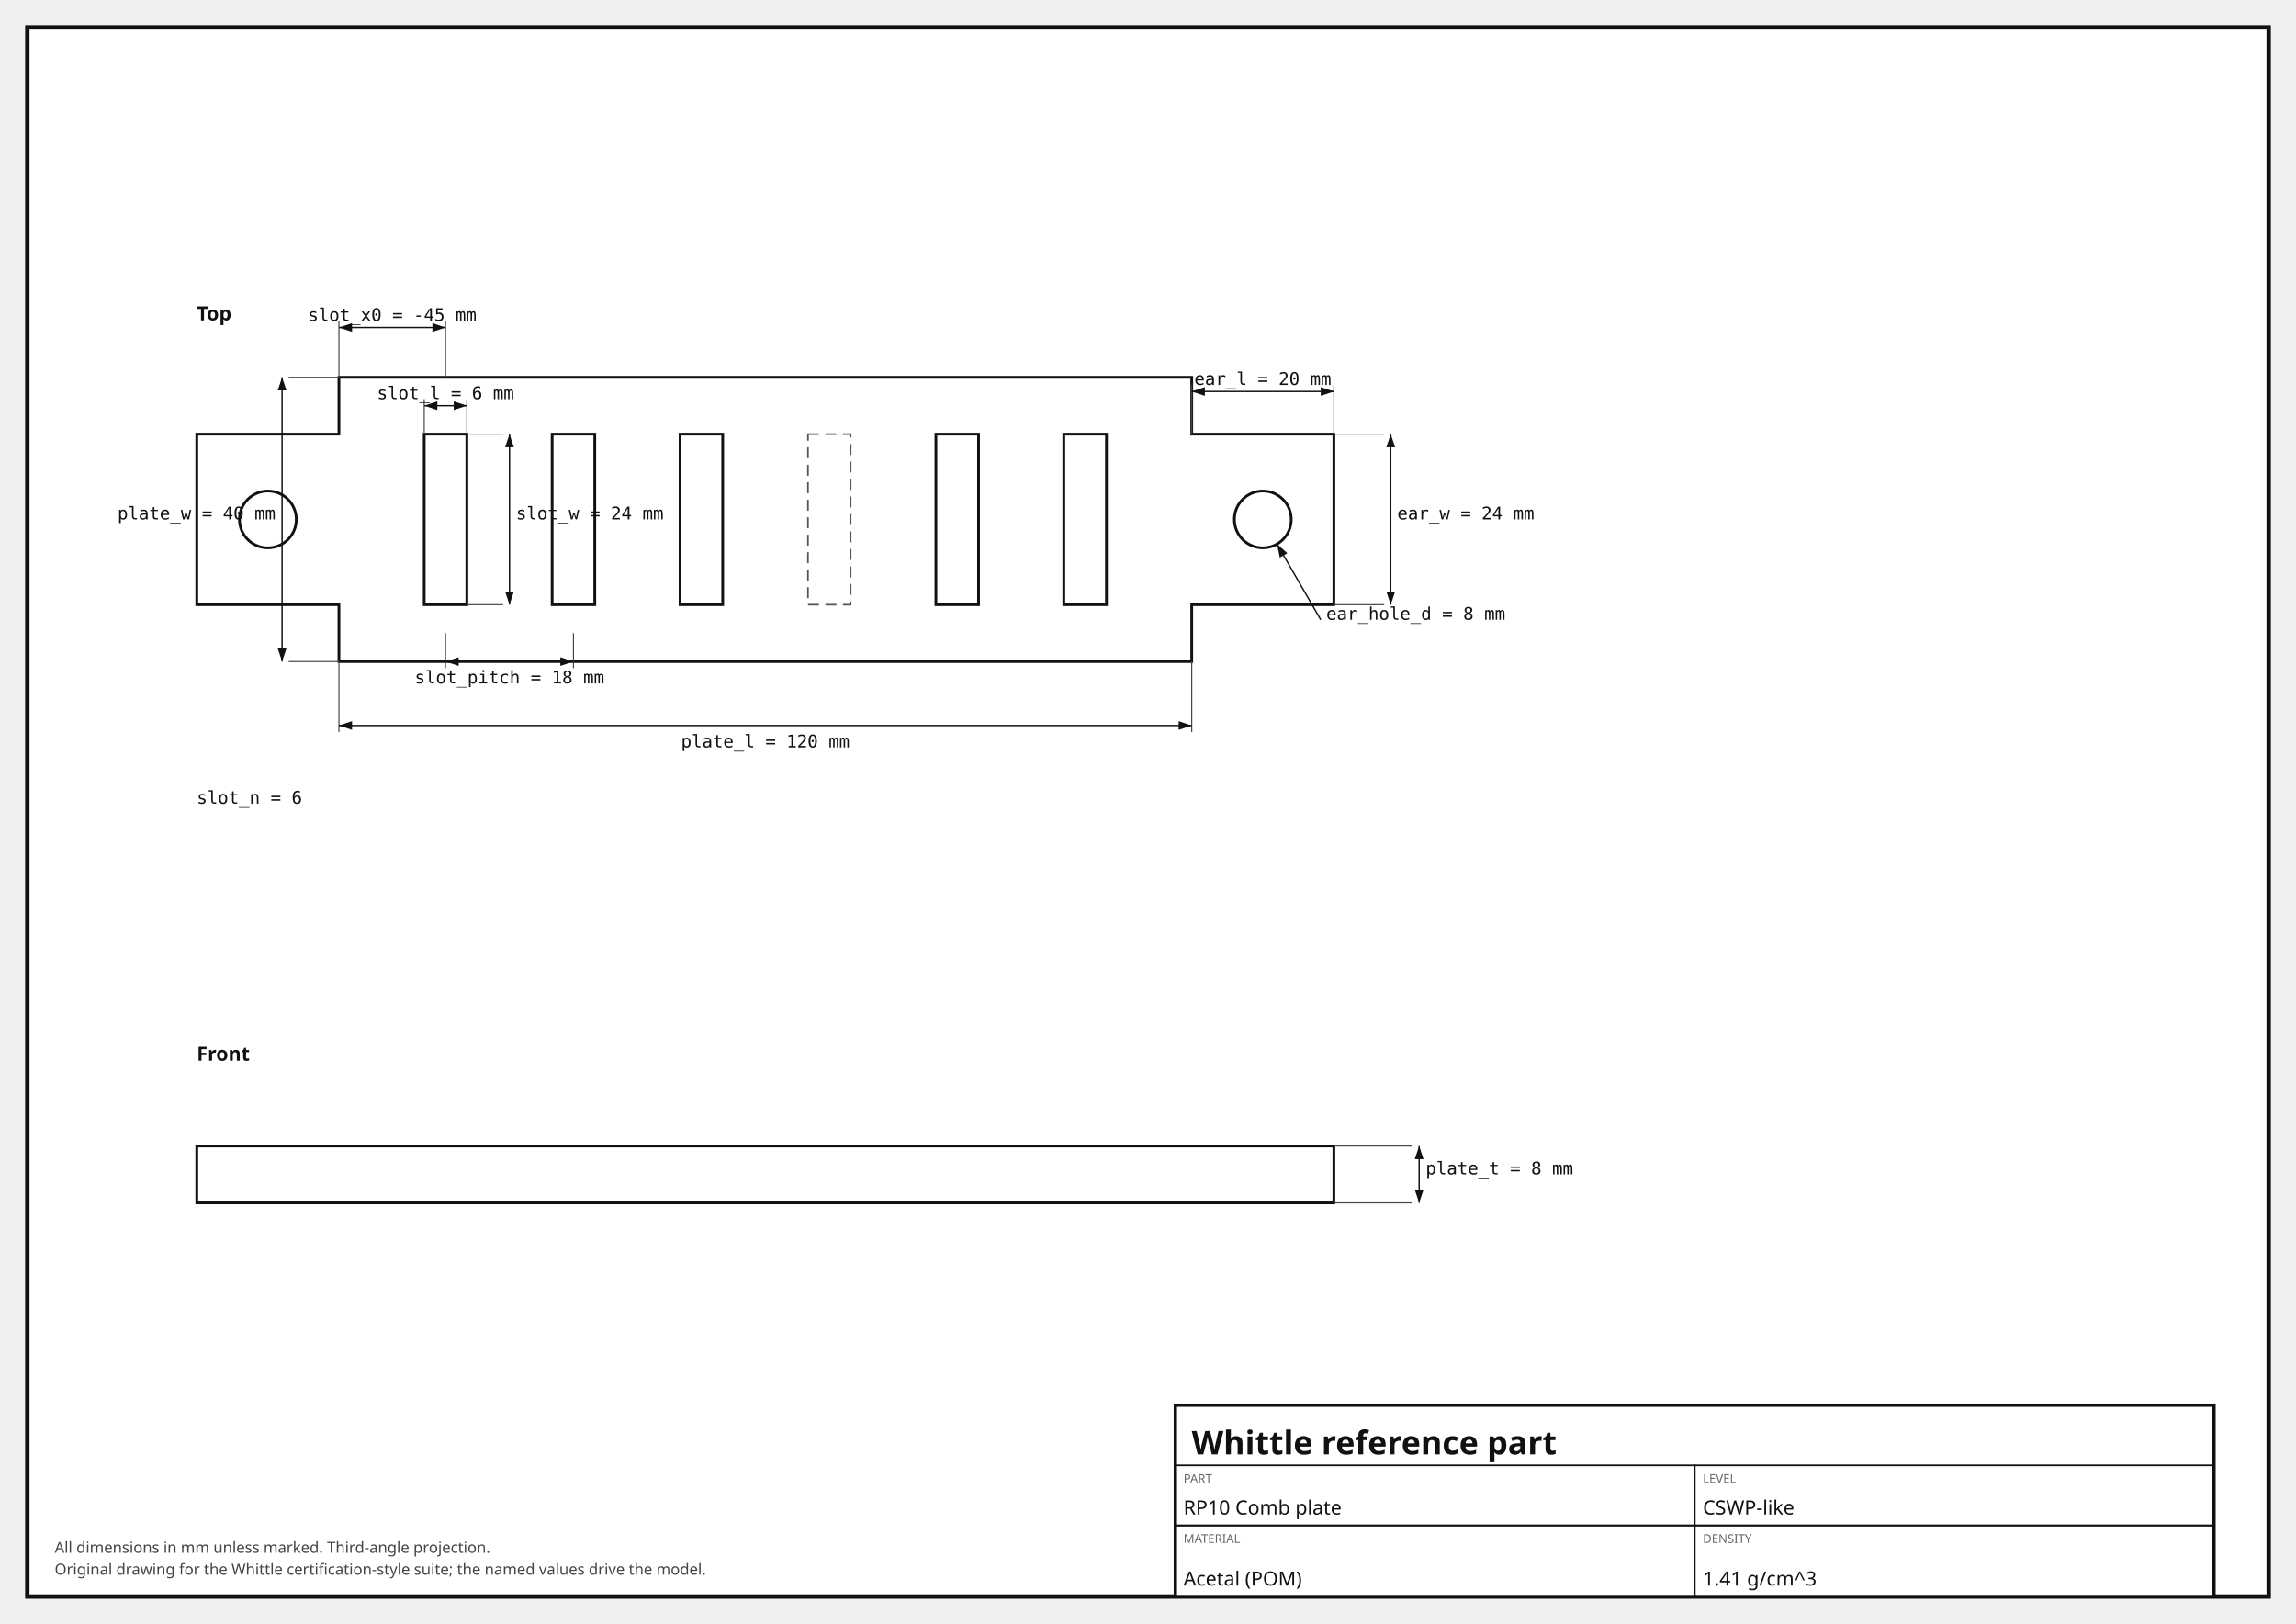
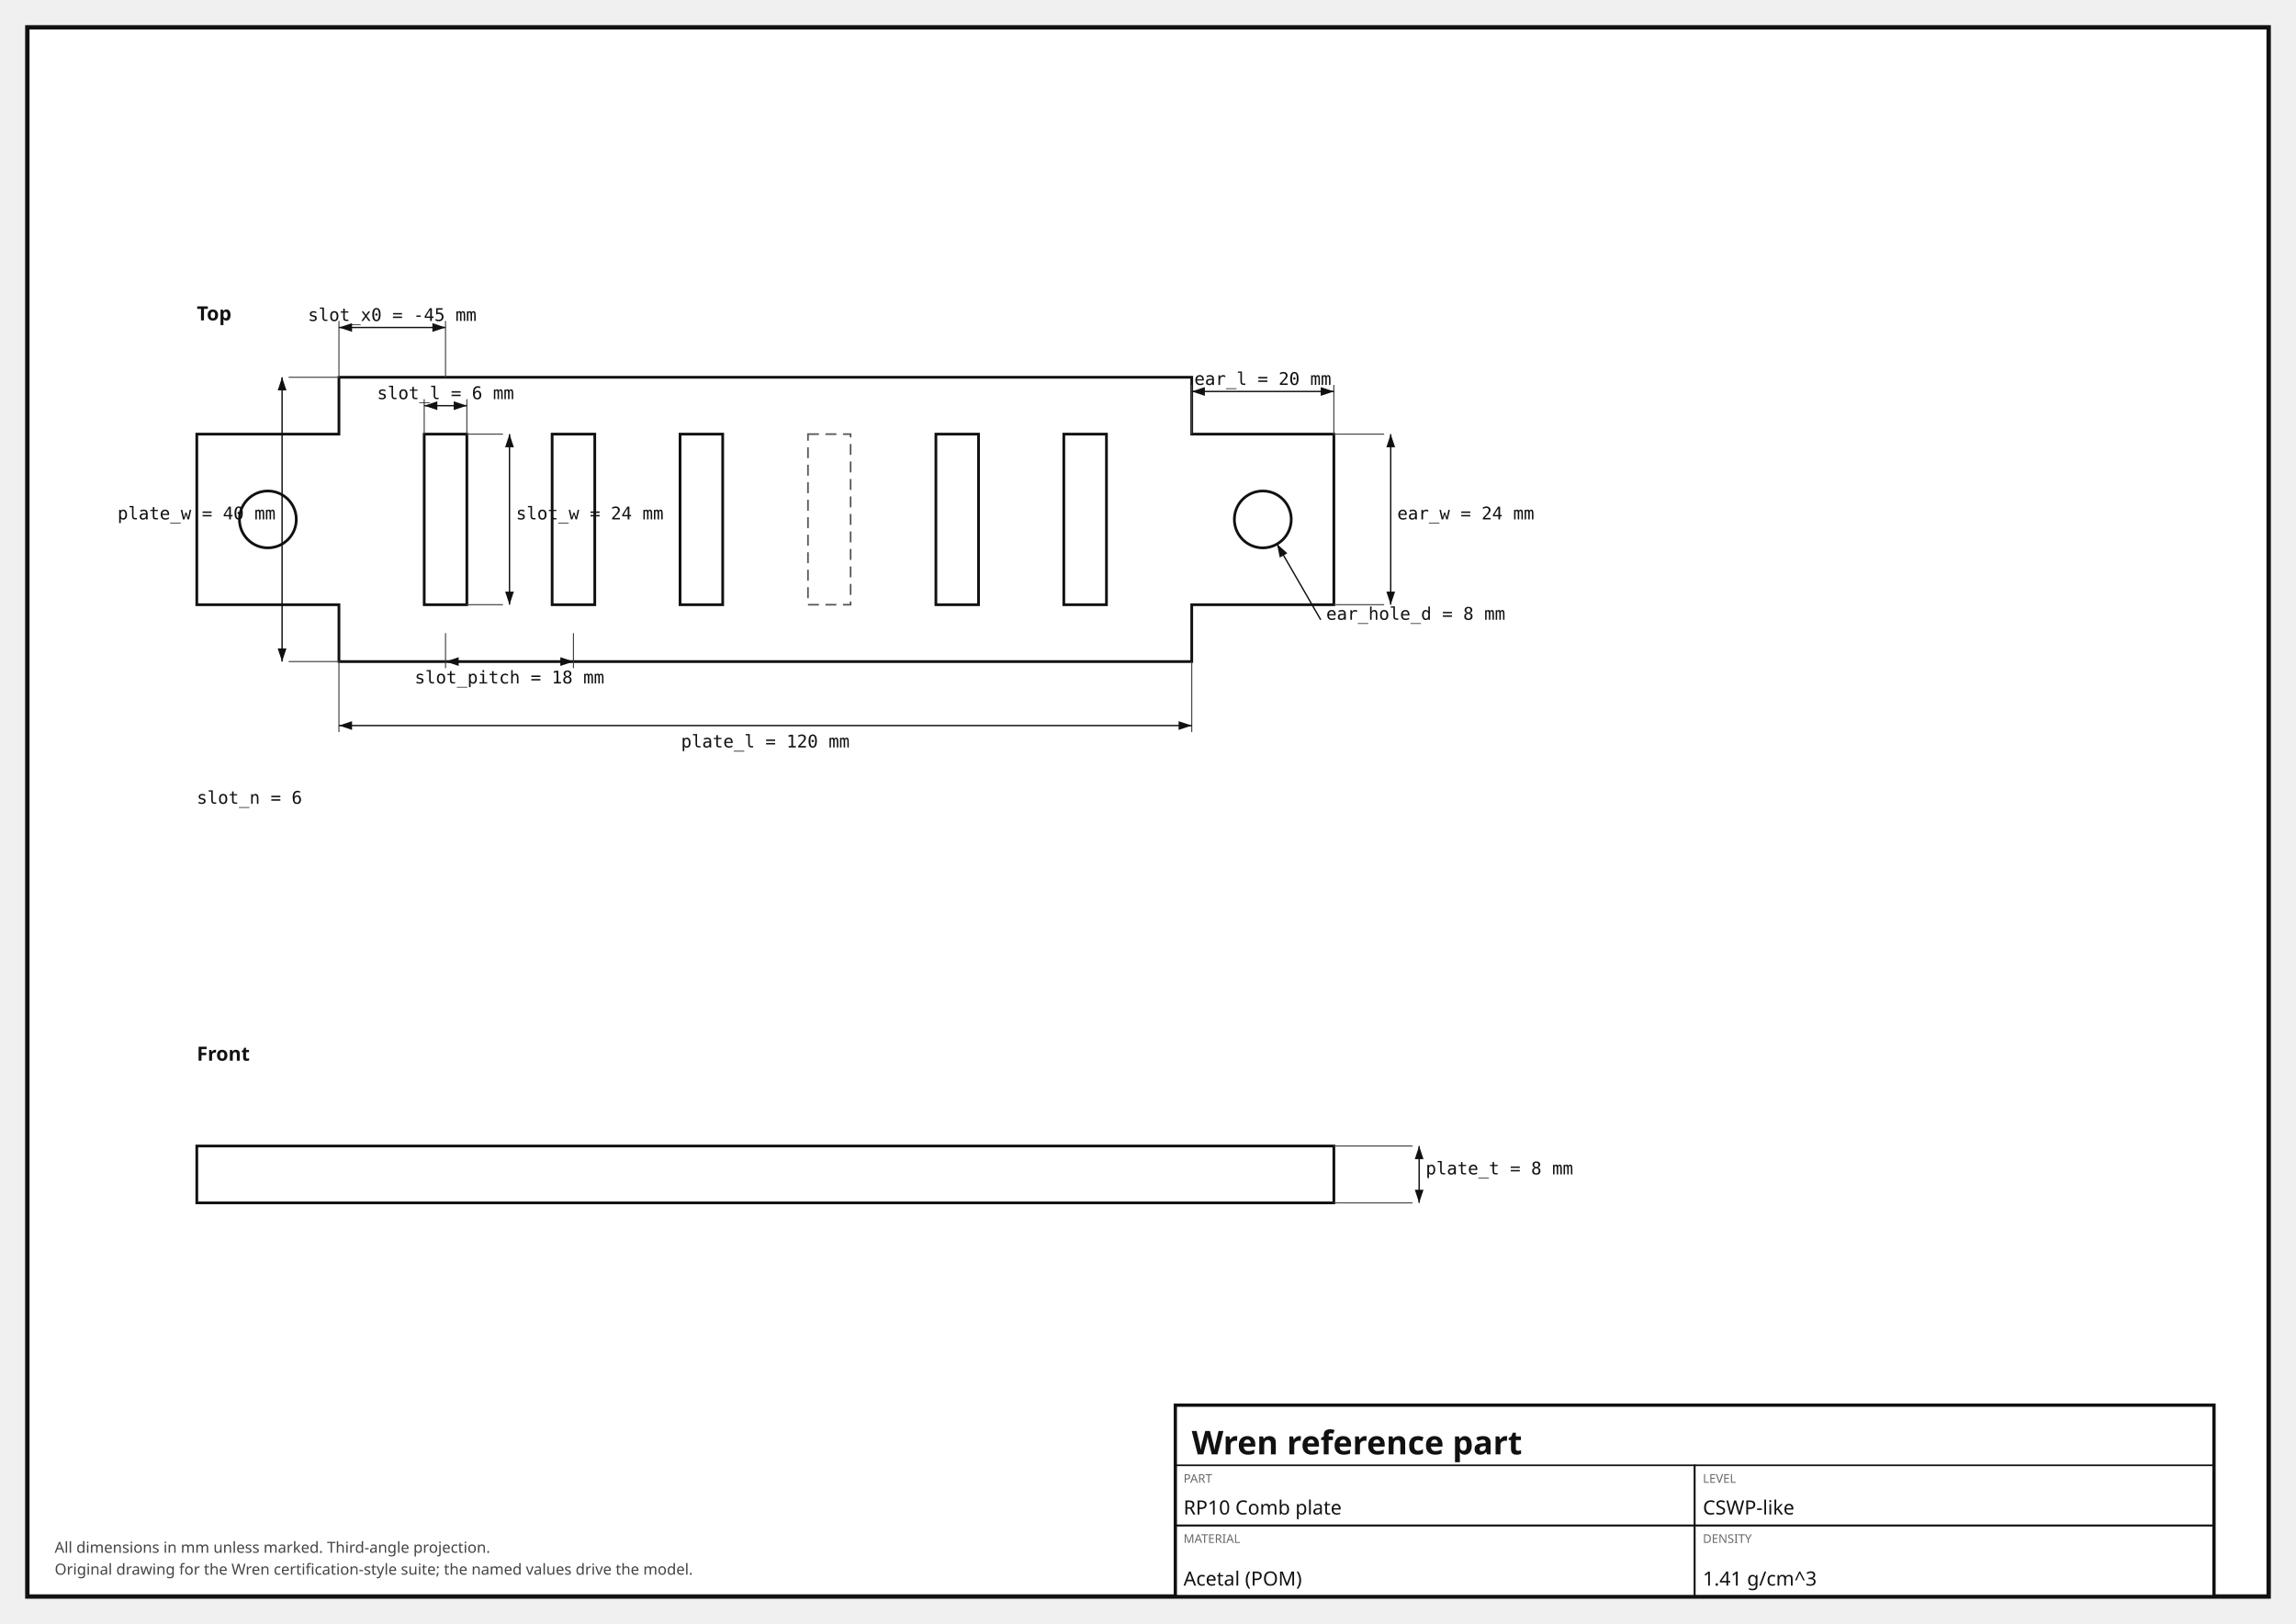
<svg xmlns="http://www.w3.org/2000/svg" viewBox="0 0 420 297" width="420mm" height="297mm" data-part="RP10">
  <rect x="5" y="5" width="410" height="287" fill="#fff" stroke="#111" stroke-width="0.8" />
  <g data-view="Top">
    <text x="36" y="58.6" font-size="3.6" font-family="sans-serif" font-weight="bold" fill="#111">Top</text>
    <path d="M62 121 L218 121 L218 110.6 L244 110.6 L244 79.4 L218 79.4 L218 69 L62 69 L62 79.4 L36 79.4 L36 110.6 L62 110.6 Z" stroke="#111" stroke-width="0.5" fill="none" />
    <rect x="77.6" y="79.4" width="7.8" height="31.2" stroke="#111" stroke-width="0.5" fill="none" />
    <rect x="101" y="79.4" width="7.8" height="31.2" stroke="#111" stroke-width="0.5" fill="none" />
    <rect x="124.4" y="79.4" width="7.8" height="31.2" stroke="#111" stroke-width="0.5" fill="none" />
    <rect x="147.8" y="79.4" width="7.8" height="31.2" stroke="#555" stroke-width="0.3" stroke-dasharray="2 1.2" fill="none" />
    <rect x="171.2" y="79.4" width="7.8" height="31.2" stroke="#111" stroke-width="0.5" fill="none" />
    <rect x="194.6" y="79.4" width="7.8" height="31.2" stroke="#111" stroke-width="0.5" fill="none" />
    <circle cx="49" cy="95" r="5.2" stroke="#111" stroke-width="0.5" fill="none" />
    <circle cx="231" cy="95" r="5.2" stroke="#111" stroke-width="0.5" fill="none" />
    <line x1="62" y1="121" x2="62" y2="133.9" stroke="#444" stroke-width="0.2" />
    <line x1="218" y1="121" x2="218" y2="133.9" stroke="#444" stroke-width="0.2" />
    <line x1="62" y1="132.7" x2="218" y2="132.7" stroke="#111" stroke-width="0.25" />
    <path d="M62 132.7 L64.4 131.9 L64.4 133.5 Z" fill="#111" />
    <path d="M218 132.7 L215.6 133.5 L215.6 131.9 Z" fill="#111" />
    <text data-dim="plate_l" data-value="120" x="140" y="136.7" text-anchor="middle" font-size="3.2" font-family="monospace" fill="#111">plate_l = 120 mm</text>
    <line x1="62" y1="121" x2="52.8" y2="121" stroke="#444" stroke-width="0.2" />
    <line x1="62" y1="69" x2="52.8" y2="69" stroke="#444" stroke-width="0.2" />
    <line x1="51.6" y1="121" x2="51.6" y2="69" stroke="#111" stroke-width="0.25" />
    <path d="M51.6 121 L50.8 118.6 L52.4 118.6 Z" fill="#111" />
    <path d="M51.6 69 L52.4 71.4 L50.8 71.4 Z" fill="#111" />
    <text data-dim="plate_w" data-value="40" x="50.4" y="95" text-anchor="end" font-size="3.2" font-family="monospace" fill="#111">plate_w = 40 mm</text>
    <line x1="218" y1="79.4" x2="218" y2="70.4" stroke="#444" stroke-width="0.2" />
    <line x1="244" y1="79.4" x2="244" y2="70.4" stroke="#444" stroke-width="0.2" />
    <line x1="218" y1="71.6" x2="244" y2="71.6" stroke="#111" stroke-width="0.25" />
    <path d="M218 71.6 L220.4 70.8 L220.4 72.4 Z" fill="#111" />
    <path d="M244 71.6 L241.6 72.4 L241.6 70.8 Z" fill="#111" />
    <text data-dim="ear_l" data-value="20" x="231" y="70.4" text-anchor="middle" font-size="3.2" font-family="monospace" fill="#111">ear_l = 20 mm</text>
    <line x1="244" y1="110.6" x2="253.2" y2="110.6" stroke="#444" stroke-width="0.2" />
    <line x1="244" y1="79.4" x2="253.2" y2="79.4" stroke="#444" stroke-width="0.2" />
    <line x1="254.4" y1="110.6" x2="254.4" y2="79.4" stroke="#111" stroke-width="0.25" />
    <path d="M254.4 110.6 L253.6 108.2 L255.2 108.2 Z" fill="#111" />
    <path d="M254.4 79.4 L255.2 81.8 L253.6 81.8 Z" fill="#111" />
    <text data-dim="ear_w" data-value="24" x="255.6" y="95" text-anchor="start" font-size="3.2" font-family="monospace" fill="#111">ear_w = 24 mm</text>
    <line x1="233.6" y1="99.503" x2="241.6" y2="113.36" stroke="#111" stroke-width="0.25" />
    <path d="M233.6 99.503 L235.493 101.182 L234.107 101.982 Z" fill="#111" />
    <text data-dim="ear_hole_d" data-value="8" x="242.6" y="113.36" text-anchor="start" font-size="3.2" font-family="monospace" fill="#111">ear_hole_d = 8 mm</text>
    <line x1="62" y1="69" x2="62" y2="58.7" stroke="#444" stroke-width="0.2" />
    <line x1="81.5" y1="69" x2="81.5" y2="58.7" stroke="#444" stroke-width="0.2" />
    <line x1="62" y1="59.9" x2="81.5" y2="59.9" stroke="#111" stroke-width="0.25" />
    <path d="M62 59.9 L64.4 59.1 L64.4 60.7 Z" fill="#111" />
    <path d="M81.5 59.9 L79.1 60.7 L79.1 59.1 Z" fill="#111" />
    <text data-dim="slot_x0" data-value="-45" x="71.75" y="58.7" text-anchor="middle" font-size="3.2" font-family="monospace" fill="#111">slot_x0 = -45 mm</text>
    <line x1="81.5" y1="115.8" x2="81.5" y2="122.2" stroke="#444" stroke-width="0.2" />
    <line x1="104.9" y1="115.8" x2="104.9" y2="122.2" stroke="#444" stroke-width="0.2" />
    <line x1="81.5" y1="121" x2="104.9" y2="121" stroke="#111" stroke-width="0.25" />
    <path d="M81.5 121 L83.9 120.2 L83.9 121.8 Z" fill="#111" />
    <path d="M104.9 121 L102.5 121.8 L102.5 120.2 Z" fill="#111" />
    <text data-dim="slot_pitch" data-value="18" x="93.2" y="125" text-anchor="middle" font-size="3.2" font-family="monospace" fill="#111">slot_pitch = 18 mm</text>
    <line x1="77.6" y1="79.4" x2="77.6" y2="73" stroke="#444" stroke-width="0.2" />
    <line x1="85.4" y1="79.4" x2="85.4" y2="73" stroke="#444" stroke-width="0.2" />
    <line x1="77.6" y1="74.2" x2="85.4" y2="74.2" stroke="#111" stroke-width="0.25" />
    <path d="M77.6 74.2 L80 73.4 L80 75 Z" fill="#111" />
    <path d="M85.4 74.2 L83 75 L83 73.4 Z" fill="#111" />
    <text data-dim="slot_l" data-value="6" x="81.5" y="73" text-anchor="middle" font-size="3.2" font-family="monospace" fill="#111">slot_l = 6 mm</text>
    <line x1="85.4" y1="110.6" x2="92" y2="110.6" stroke="#444" stroke-width="0.2" />
    <line x1="85.4" y1="79.4" x2="92" y2="79.4" stroke="#444" stroke-width="0.2" />
    <line x1="93.2" y1="110.6" x2="93.2" y2="79.4" stroke="#111" stroke-width="0.25" />
    <path d="M93.2 110.6 L92.4 108.2 L94 108.2 Z" fill="#111" />
    <path d="M93.2 79.4 L94 81.8 L92.4 81.8 Z" fill="#111" />
    <text data-dim="slot_w" data-value="24" x="94.4" y="95" text-anchor="start" font-size="3.2" font-family="monospace" fill="#111">slot_w = 24 mm</text>
    <text data-dim="slot_n" data-value="6" x="36" y="147" text-anchor="start" font-size="3.2" font-family="monospace" fill="#111">slot_n = 6</text>
  </g>
  <g data-view="Front">
    <text x="36" y="194" font-size="3.6" font-family="sans-serif" font-weight="bold" fill="#111">Front</text>
    <rect x="36" y="209.6" width="208" height="10.4" stroke="#111" stroke-width="0.5" fill="none" />
    <line x1="244" y1="220" x2="258.4" y2="220" stroke="#444" stroke-width="0.2" />
    <line x1="244" y1="209.6" x2="258.4" y2="209.6" stroke="#444" stroke-width="0.2" />
    <line x1="259.6" y1="220" x2="259.6" y2="209.6" stroke="#111" stroke-width="0.25" />
    <path d="M259.6 220 L258.8 217.6 L260.4 217.6 Z" fill="#111" />
    <path d="M259.6 209.6 L260.4 212 L258.8 212 Z" fill="#111" />
    <text data-dim="plate_t" data-value="8" x="260.8" y="214.8" text-anchor="start" font-size="3.2" font-family="monospace" fill="#111">plate_t = 8 mm</text>
  </g>
  <rect x="215" y="257" width="190" height="35" fill="#fff" stroke="#111" stroke-width="0.6" />
-   <text x="218" y="266" font-size="6" font-family="sans-serif" font-weight="bold" fill="#111">Whittle reference part</text>
+   <text x="218" y="266" font-size="6" font-family="sans-serif" font-weight="bold" fill="#111">Wren reference part</text>
  <rect x="215" y="268" width="95" height="11" fill="none" stroke="#111" stroke-width="0.3" />
  <text x="216.5" y="271.2" font-size="2.2" font-family="sans-serif" fill="#666">PART</text>
  <text x="216.5" y="277" font-size="3.6" font-family="sans-serif" fill="#111">RP10  Comb plate</text>
  <rect x="310" y="268" width="95" height="11" fill="none" stroke="#111" stroke-width="0.3" />
  <text x="311.5" y="271.2" font-size="2.2" font-family="sans-serif" fill="#666">LEVEL</text>
  <text x="311.5" y="277" font-size="3.6" font-family="sans-serif" fill="#111">CSWP-like</text>
  <rect x="215" y="279" width="95" height="13" fill="none" stroke="#111" stroke-width="0.3" />
  <text x="216.5" y="282.2" font-size="2.2" font-family="sans-serif" fill="#666">MATERIAL</text>
  <text x="216.5" y="290" font-size="3.6" font-family="sans-serif" fill="#111">Acetal (POM)</text>
  <rect x="310" y="279" width="95" height="13" fill="none" stroke="#111" stroke-width="0.3" />
  <text x="311.5" y="282.2" font-size="2.2" font-family="sans-serif" fill="#666">DENSITY</text>
  <text x="311.5" y="290" font-size="3.6" font-family="sans-serif" fill="#111">1.41 g/cm^3</text>
  <text x="10" y="284" font-size="2.8" font-family="sans-serif" fill="#444">All dimensions in mm unless marked. Third-angle projection.</text>
-   <text x="10" y="288" font-size="2.8" font-family="sans-serif" fill="#444">Original drawing for the Whittle certification-style suite; the named values drive the model.</text>
+   <text x="10" y="288" font-size="2.8" font-family="sans-serif" fill="#444">Original drawing for the Wren certification-style suite; the named values drive the model.</text>
</svg>
